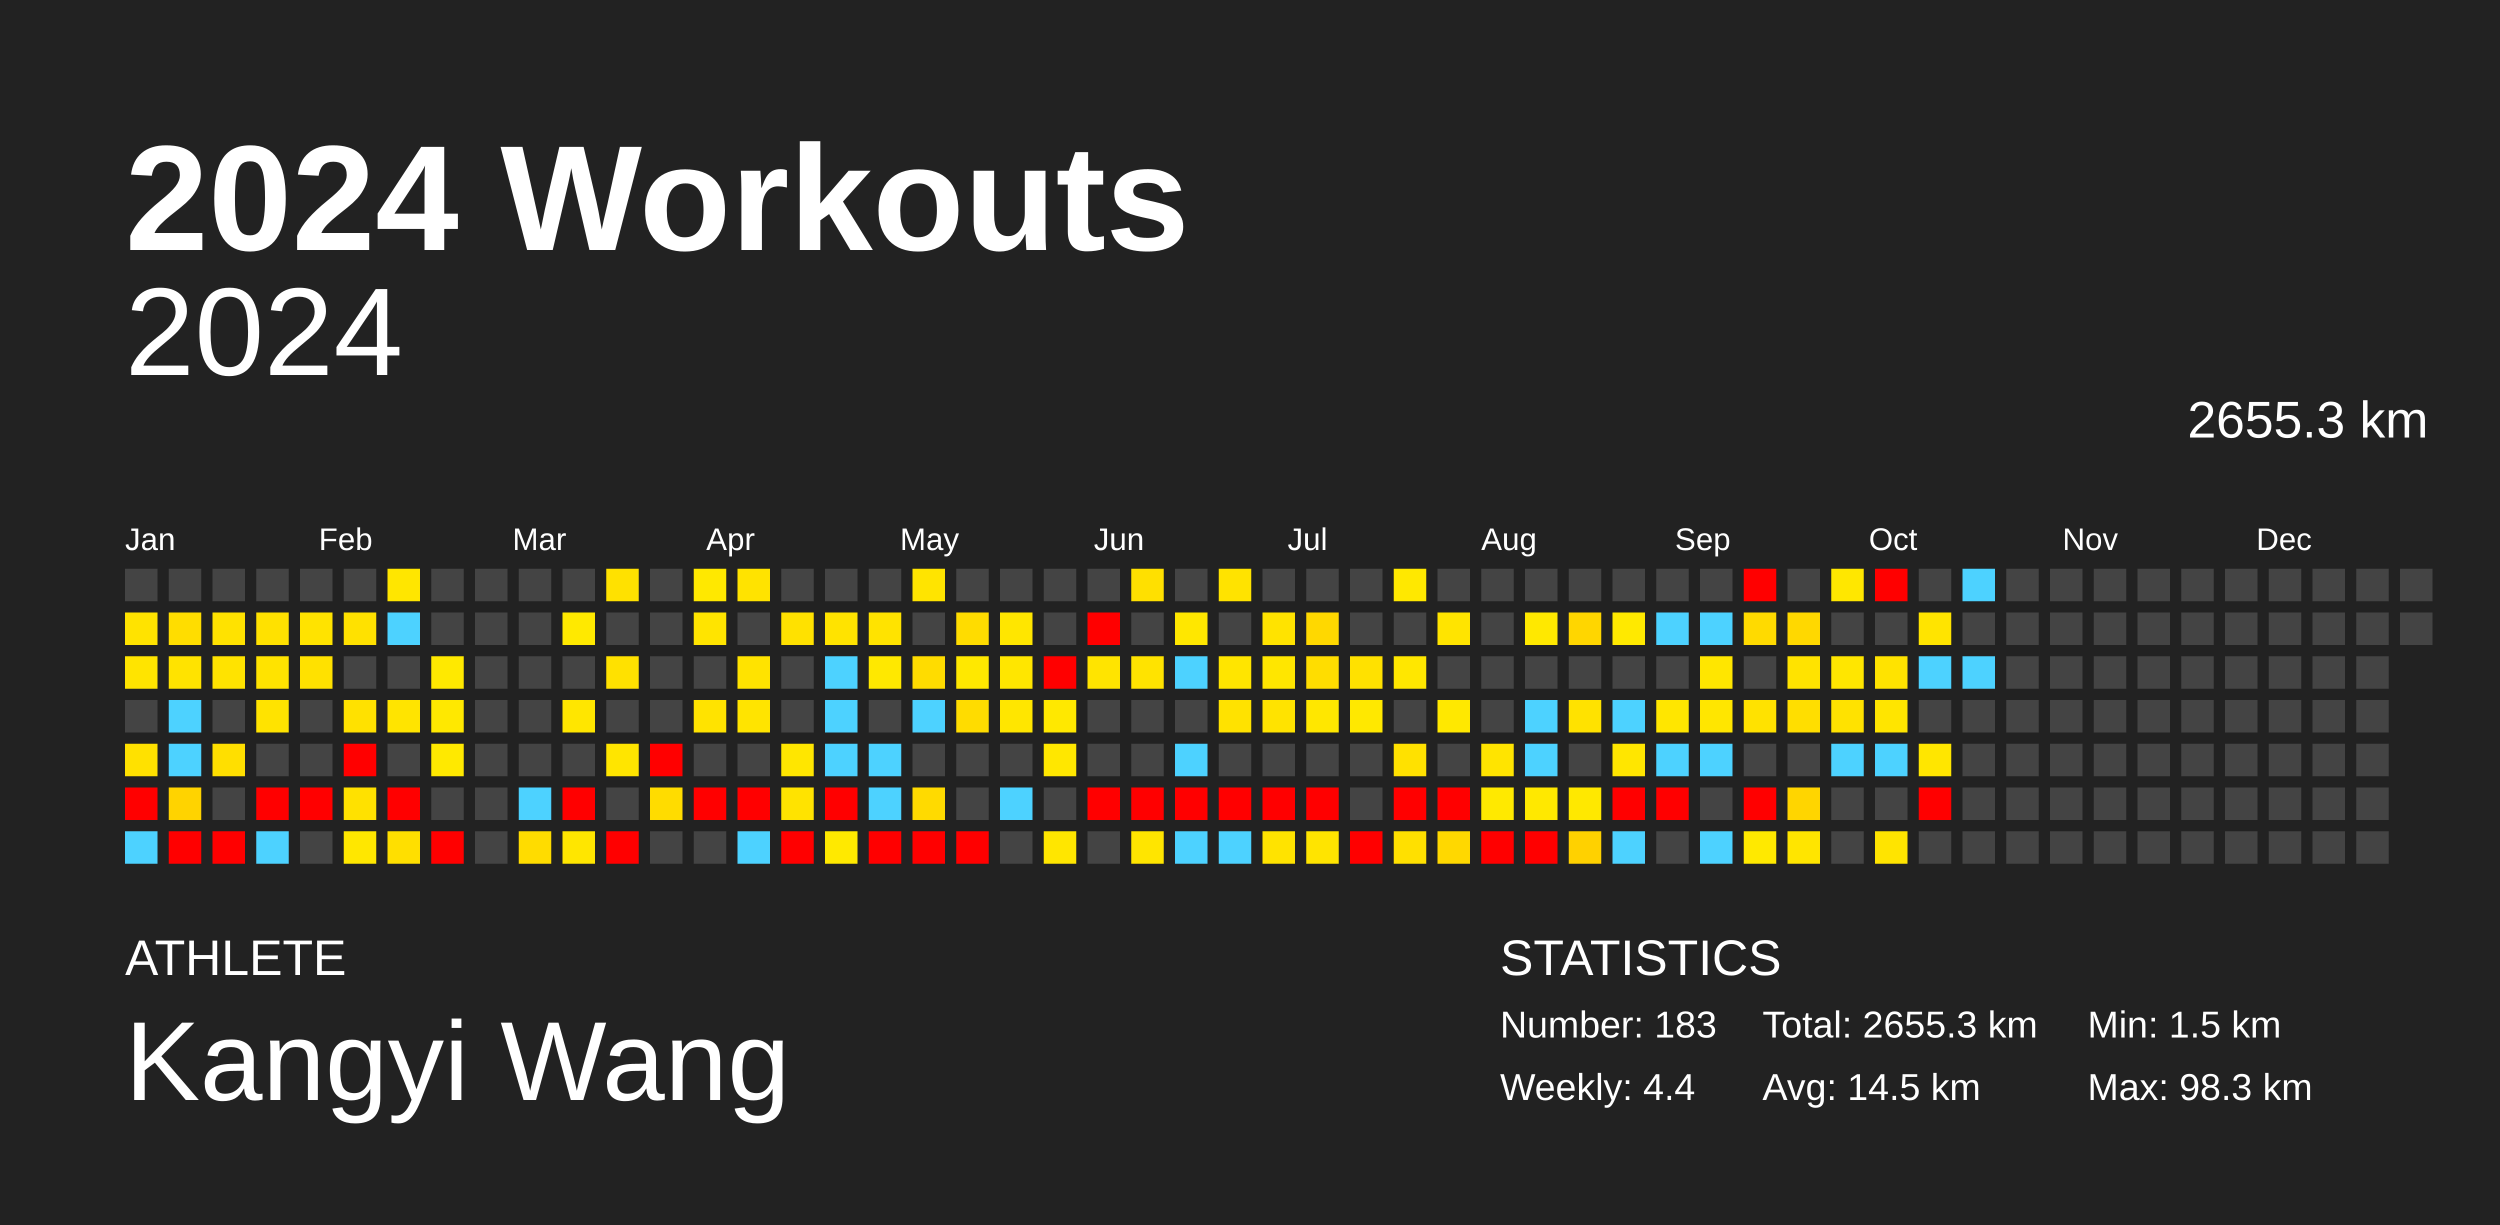
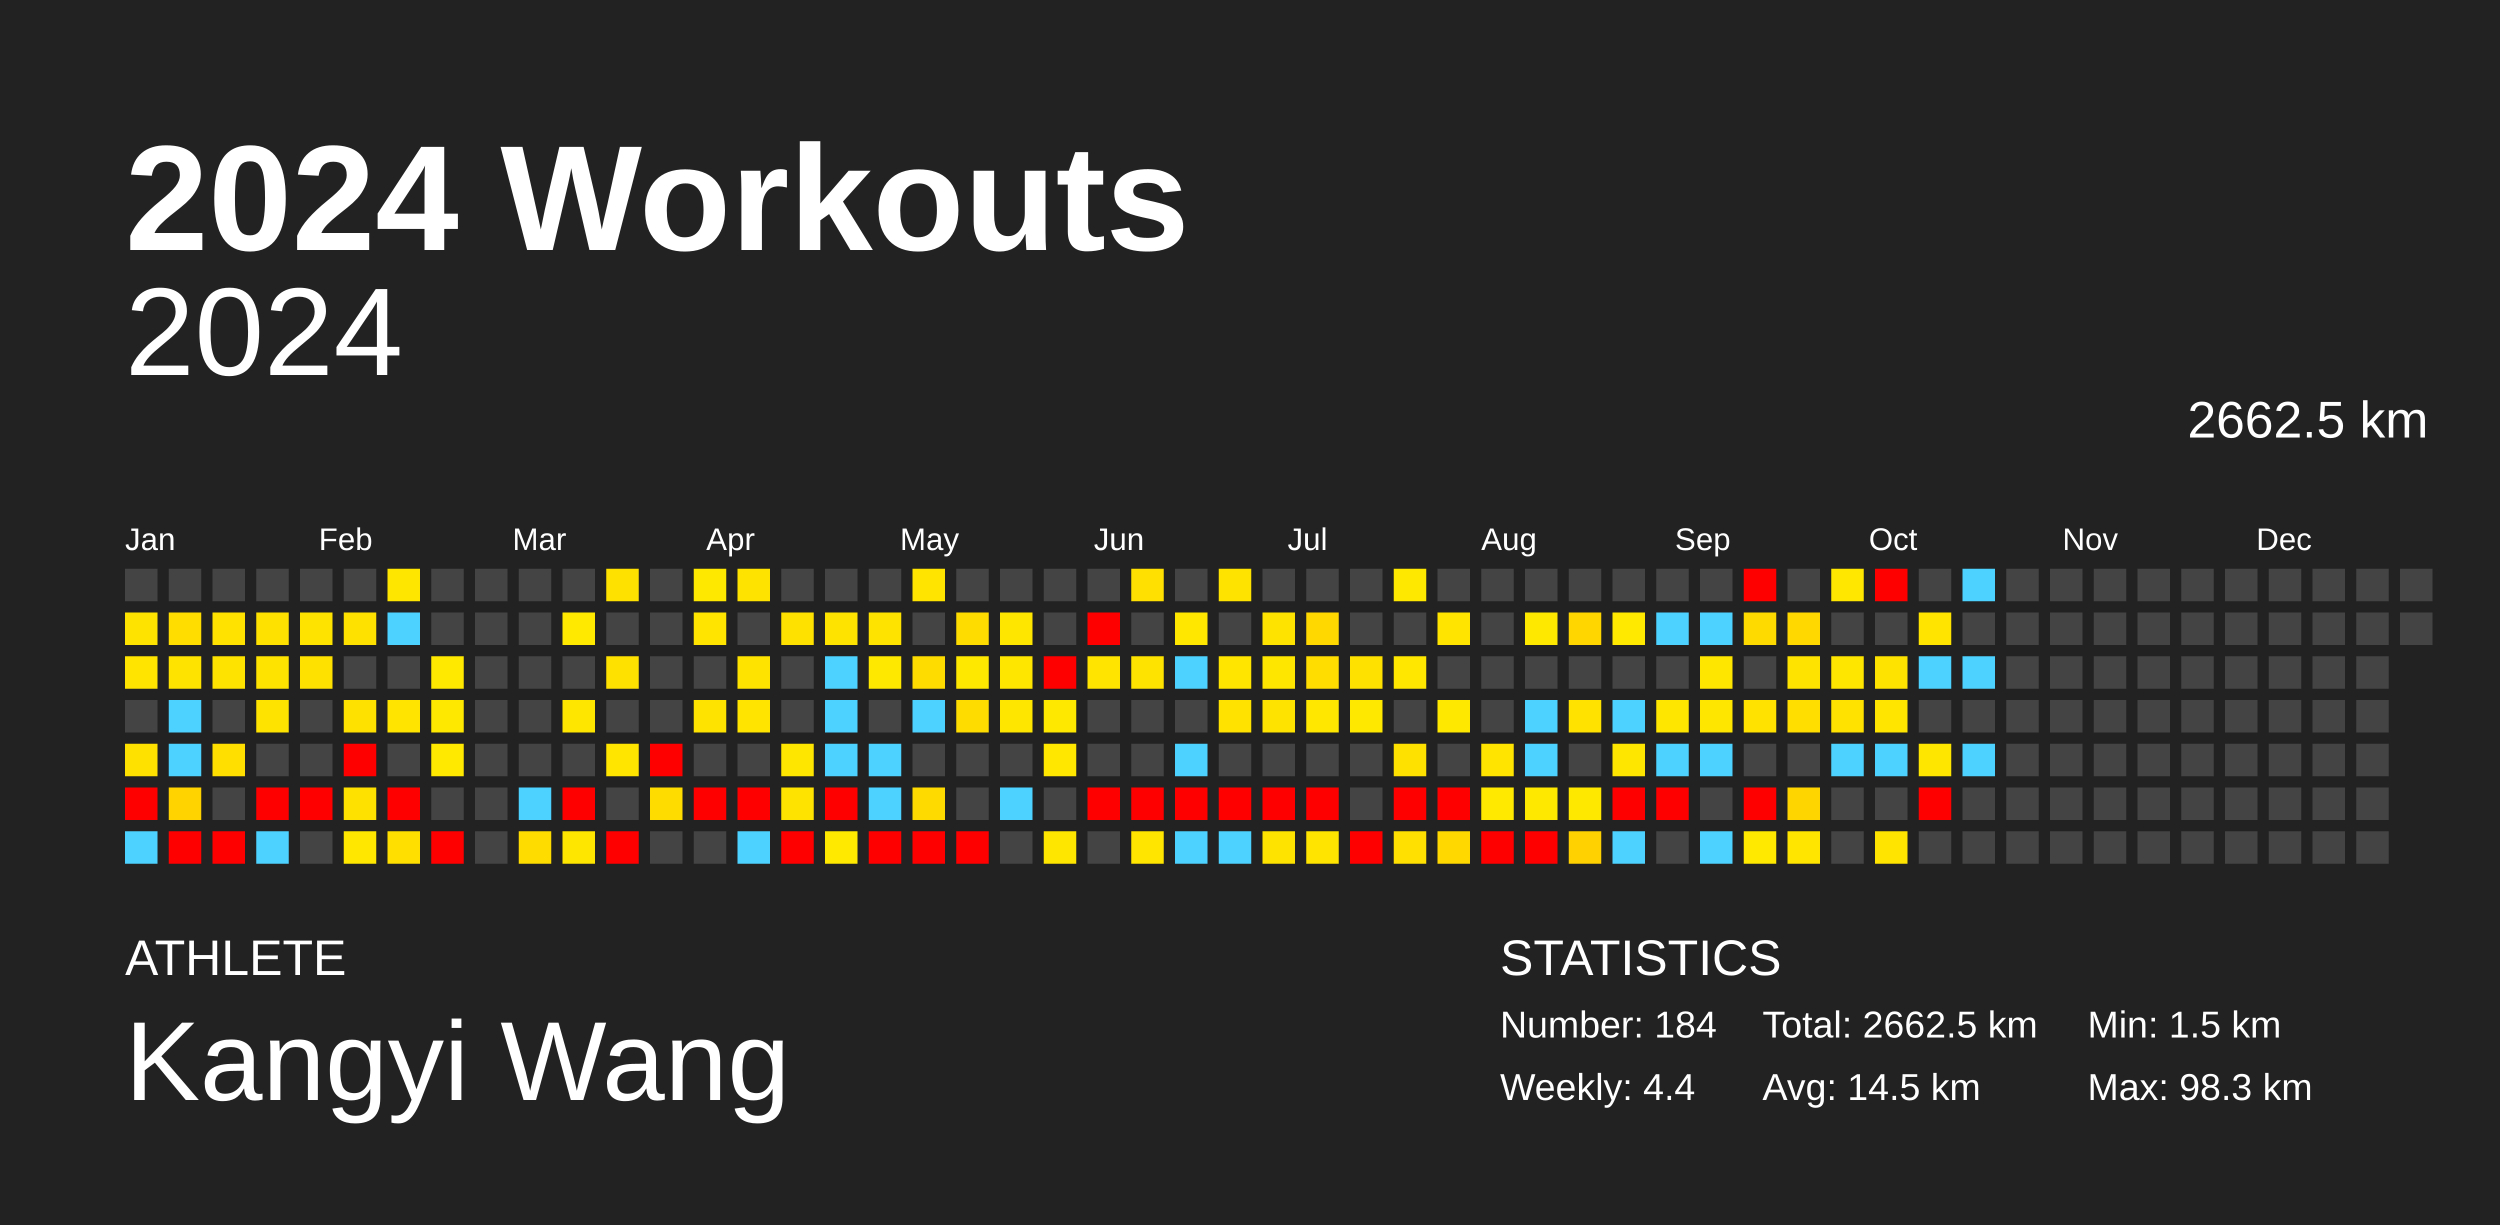
<svg xmlns="http://www.w3.org/2000/svg" baseProfile="full" height="98mm" version="1.1" viewBox="0,0,200,98" width="200mm">
  <defs />
  <rect fill="#222222" height="98" width="200" x="0" y="0" />
  <text fill="#FFFFFF" style="font-size:12px; font-family:Arial; font-weight:bold;" x="10" y="20">2024 Workouts</text>
  <text fill="#FFFFFF" style="font-size:4px; font-family:Arial" x="10" y="78">ATHLETE</text>
  <text fill="#FFFFFF" style="font-size:9px; font-family:Arial" x="10" y="88">Kangyi Wang</text>
  <text fill="#FFFFFF" style="font-size:4px; font-family:Arial" x="120" y="78">STATISTICS</text>
-   <text fill="#FFFFFF" style="font-size:3px; font-family:Arial" x="120" y="83">Number: 183</text>
+   <text fill="#FFFFFF" style="font-size:3px; font-family:Arial" x="120" y="83">Number: 184</text>
  <text fill="#FFFFFF" style="font-size:3px; font-family:Arial" x="120" y="88">Weekly: 4.4</text>
-   <text fill="#FFFFFF" style="font-size:3px; font-family:Arial" x="141" y="83">Total: 2655.3 km</text>
+   <text fill="#FFFFFF" style="font-size:3px; font-family:Arial" x="141" y="83">Total: 2662.5 km</text>
  <text fill="#FFFFFF" style="font-size:3px; font-family:Arial" x="141" y="88">Avg: 14.5 km</text>
  <text fill="#FFFFFF" style="font-size:3px; font-family:Arial" x="167" y="83">Min: 1.5 km</text>
  <text fill="#FFFFFF" style="font-size:3px; font-family:Arial" x="167" y="88">Max: 98.3 km</text>
  <text alignment-baseline="hanging" fill="#FFFFFF" style="font-size:10.0px; font-family:Arial;" x="10" y="30">2024</text>
-   <text alignment-baseline="hanging" fill="#FFFFFF" style="font-size:4.125px; font-family:Arial;" x="175" y="35">2655.3 km</text>
+   <text alignment-baseline="hanging" fill="#FFFFFF" style="font-size:4.125px; font-family:Arial;" x="175" y="35">2662.5 km</text>
  <text fill="#FFFFFF" style="font-size:2.5px; font-family:Arial" x="10.0" y="44">Jan</text>
  <text fill="#FFFFFF" style="font-size:2.5px; font-family:Arial" x="25.5" y="44">Feb</text>
  <text fill="#FFFFFF" style="font-size:2.5px; font-family:Arial" x="41.0" y="44">Mar</text>
  <text fill="#FFFFFF" style="font-size:2.5px; font-family:Arial" x="56.5" y="44">Apr</text>
  <text fill="#FFFFFF" style="font-size:2.5px; font-family:Arial" x="72.0" y="44">May</text>
  <text fill="#FFFFFF" style="font-size:2.5px; font-family:Arial" x="87.5" y="44">Jun</text>
  <text fill="#FFFFFF" style="font-size:2.5px; font-family:Arial" x="103.0" y="44">Jul</text>
  <text fill="#FFFFFF" style="font-size:2.5px; font-family:Arial" x="118.5" y="44">Aug</text>
  <text fill="#FFFFFF" style="font-size:2.5px; font-family:Arial" x="134.0" y="44">Sep</text>
  <text fill="#FFFFFF" style="font-size:2.5px; font-family:Arial" x="149.5" y="44">Oct</text>
  <text fill="#FFFFFF" style="font-size:2.5px; font-family:Arial" x="165.0" y="44">Nov</text>
  <text fill="#FFFFFF" style="font-size:2.5px; font-family:Arial" x="180.5" y="44">Dec</text>
  <rect fill="#444444" height="2.6" width="2.6" x="10.0" y="45.5" />
  <rect fill="#ffe300" height="2.6" width="2.6" x="10.0" y="49.0" />
  <rect fill="#ffe400" height="2.6" width="2.6" x="10.0" y="52.5" />
  <rect fill="#444444" height="2.6" width="2.6" x="10.0" y="56.0" />
  <rect fill="#ffe100" height="2.6" width="2.6" x="10.0" y="59.5" />
  <rect fill="red" height="2.6" width="2.6" x="10.0" y="63.0" />
  <rect fill="#4dd2ff" height="2.6" width="2.6" x="10.0" y="66.5" />
  <rect fill="#444444" height="2.6" width="2.6" x="13.5" y="45.5" />
  <rect fill="#ffdd00" height="2.6" width="2.6" x="13.5" y="49.0" />
  <rect fill="#ffe300" height="2.6" width="2.6" x="13.5" y="52.5" />
  <rect fill="#4dd2ff" height="2.6" width="2.6" x="13.5" y="56.0" />
  <rect fill="#4dd2ff" height="2.6" width="2.6" x="13.5" y="59.5" />
  <rect fill="#ffd300" height="2.6" width="2.6" x="13.5" y="63.0" />
  <rect fill="red" height="2.6" width="2.6" x="13.5" y="66.5" />
  <rect fill="#444444" height="2.6" width="2.6" x="17.0" y="45.5" />
  <rect fill="#ffe200" height="2.6" width="2.6" x="17.0" y="49.0" />
  <rect fill="#ffe300" height="2.6" width="2.6" x="17.0" y="52.5" />
  <rect fill="#444444" height="2.6" width="2.6" x="17.0" y="56.0" />
  <rect fill="#ffdf00" height="2.6" width="2.6" x="17.0" y="59.5" />
  <rect fill="#444444" height="2.6" width="2.6" x="17.0" y="63.0" />
  <rect fill="red" height="2.6" width="2.6" x="17.0" y="66.5" />
  <rect fill="#444444" height="2.6" width="2.6" x="20.5" y="45.5" />
  <rect fill="#ffe100" height="2.6" width="2.6" x="20.5" y="49.0" />
  <rect fill="#ffe300" height="2.6" width="2.6" x="20.5" y="52.5" />
  <rect fill="#ffe300" height="2.6" width="2.6" x="20.5" y="56.0" />
  <rect fill="#444444" height="2.6" width="2.6" x="20.5" y="59.5" />
  <rect fill="red" height="2.6" width="2.6" x="20.5" y="63.0" />
  <rect fill="#4dd2ff" height="2.6" width="2.6" x="20.5" y="66.5" />
  <rect fill="#444444" height="2.6" width="2.6" x="24.0" y="45.5" />
  <rect fill="#ffe300" height="2.6" width="2.6" x="24.0" y="49.0" />
  <rect fill="#ffe100" height="2.6" width="2.6" x="24.0" y="52.5" />
  <rect fill="#444444" height="2.6" width="2.6" x="24.0" y="56.0" />
  <rect fill="#444444" height="2.6" width="2.6" x="24.0" y="59.5" />
  <rect fill="red" height="2.6" width="2.6" x="24.0" y="63.0" />
  <rect fill="#444444" height="2.6" width="2.6" x="24.0" y="66.5" />
  <rect fill="#444444" height="2.6" width="2.6" x="27.5" y="45.5" />
  <rect fill="#ffe100" height="2.6" width="2.6" x="27.5" y="49.0" />
  <rect fill="#444444" height="2.6" width="2.6" x="27.5" y="52.5" />
  <rect fill="#ffe100" height="2.6" width="2.6" x="27.5" y="56.0" />
  <rect fill="red" height="2.6" width="2.6" x="27.5" y="59.5" />
  <rect fill="#ffe100" height="2.6" width="2.6" x="27.5" y="63.0" />
  <rect fill="#ffe700" height="2.6" width="2.6" x="27.5" y="66.5" />
  <rect fill="#ffe600" height="2.6" width="2.6" x="31.0" y="45.5" />
  <rect fill="#4dd2ff" height="2.6" width="2.6" x="31.0" y="49.0" />
  <rect fill="#444444" height="2.6" width="2.6" x="31.0" y="52.5" />
  <rect fill="#ffe400" height="2.6" width="2.6" x="31.0" y="56.0" />
  <rect fill="#444444" height="2.6" width="2.6" x="31.0" y="59.5" />
  <rect fill="red" height="2.6" width="2.6" x="31.0" y="63.0" />
  <rect fill="#ffdf00" height="2.6" width="2.6" x="31.0" y="66.5" />
  <rect fill="#444444" height="2.6" width="2.6" x="34.5" y="45.5" />
  <rect fill="#444444" height="2.6" width="2.6" x="34.5" y="49.0" />
  <rect fill="#ffe900" height="2.6" width="2.6" x="34.5" y="52.5" />
  <rect fill="#ffe800" height="2.6" width="2.6" x="34.5" y="56.0" />
  <rect fill="#ffe900" height="2.6" width="2.6" x="34.5" y="59.5" />
  <rect fill="#444444" height="2.6" width="2.6" x="34.5" y="63.0" />
  <rect fill="red" height="2.6" width="2.6" x="34.5" y="66.5" />
  <rect fill="#444444" height="2.6" width="2.6" x="38.0" y="45.5" />
  <rect fill="#444444" height="2.6" width="2.6" x="38.0" y="49.0" />
  <rect fill="#444444" height="2.6" width="2.6" x="38.0" y="52.5" />
  <rect fill="#444444" height="2.6" width="2.6" x="38.0" y="56.0" />
  <rect fill="#444444" height="2.6" width="2.6" x="38.0" y="59.5" />
  <rect fill="#444444" height="2.6" width="2.6" x="38.0" y="63.0" />
  <rect fill="#444444" height="2.6" width="2.6" x="38.0" y="66.5" />
  <rect fill="#444444" height="2.6" width="2.6" x="41.5" y="45.5" />
  <rect fill="#444444" height="2.6" width="2.6" x="41.5" y="49.0" />
  <rect fill="#444444" height="2.6" width="2.6" x="41.5" y="52.5" />
  <rect fill="#444444" height="2.6" width="2.6" x="41.5" y="56.0" />
  <rect fill="#444444" height="2.6" width="2.6" x="41.5" y="59.5" />
  <rect fill="#4dd2ff" height="2.6" width="2.6" x="41.5" y="63.0" />
  <rect fill="#ffdc00" height="2.6" width="2.6" x="41.5" y="66.5" />
  <rect fill="#444444" height="2.6" width="2.6" x="45.0" y="45.5" />
  <rect fill="#ffe900" height="2.6" width="2.6" x="45.0" y="49.0" />
  <rect fill="#444444" height="2.6" width="2.6" x="45.0" y="52.5" />
  <rect fill="#ffe600" height="2.6" width="2.6" x="45.0" y="56.0" />
  <rect fill="#444444" height="2.6" width="2.6" x="45.0" y="59.5" />
  <rect fill="red" height="2.6" width="2.6" x="45.0" y="63.0" />
  <rect fill="#ffe600" height="2.6" width="2.6" x="45.0" y="66.5" />
  <rect fill="#ffe100" height="2.6" width="2.6" x="48.5" y="45.5" />
  <rect fill="#444444" height="2.6" width="2.6" x="48.5" y="49.0" />
  <rect fill="#ffe100" height="2.6" width="2.6" x="48.5" y="52.5" />
  <rect fill="#444444" height="2.6" width="2.6" x="48.5" y="56.0" />
  <rect fill="#ffe500" height="2.6" width="2.6" x="48.5" y="59.5" />
  <rect fill="#444444" height="2.6" width="2.6" x="48.5" y="63.0" />
  <rect fill="red" height="2.6" width="2.6" x="48.5" y="66.5" />
  <rect fill="#444444" height="2.6" width="2.6" x="52.0" y="45.5" />
  <rect fill="#444444" height="2.6" width="2.6" x="52.0" y="49.0" />
  <rect fill="#444444" height="2.6" width="2.6" x="52.0" y="52.5" />
  <rect fill="#444444" height="2.6" width="2.6" x="52.0" y="56.0" />
  <rect fill="red" height="2.6" width="2.6" x="52.0" y="59.5" />
  <rect fill="#ffdc00" height="2.6" width="2.6" x="52.0" y="63.0" />
  <rect fill="#444444" height="2.6" width="2.6" x="52.0" y="66.5" />
  <rect fill="#ffe800" height="2.6" width="2.6" x="55.5" y="45.5" />
  <rect fill="#ffe400" height="2.6" width="2.6" x="55.5" y="49.0" />
  <rect fill="#444444" height="2.6" width="2.6" x="55.5" y="52.5" />
  <rect fill="#ffe300" height="2.6" width="2.6" x="55.5" y="56.0" />
  <rect fill="#444444" height="2.6" width="2.6" x="55.5" y="59.5" />
  <rect fill="red" height="2.6" width="2.6" x="55.5" y="63.0" />
  <rect fill="#444444" height="2.6" width="2.6" x="55.5" y="66.5" />
  <rect fill="#ffe300" height="2.6" width="2.6" x="59.0" y="45.5" />
  <rect fill="#444444" height="2.6" width="2.6" x="59.0" y="49.0" />
  <rect fill="#ffe300" height="2.6" width="2.6" x="59.0" y="52.5" />
  <rect fill="#ffe400" height="2.6" width="2.6" x="59.0" y="56.0" />
  <rect fill="#444444" height="2.6" width="2.6" x="59.0" y="59.5" />
  <rect fill="red" height="2.6" width="2.6" x="59.0" y="63.0" />
  <rect fill="#4dd2ff" height="2.6" width="2.6" x="59.0" y="66.5" />
  <rect fill="#444444" height="2.6" width="2.6" x="62.5" y="45.5" />
  <rect fill="#ffe100" height="2.6" width="2.6" x="62.5" y="49.0" />
  <rect fill="#444444" height="2.6" width="2.6" x="62.5" y="52.5" />
  <rect fill="#444444" height="2.6" width="2.6" x="62.5" y="56.0" />
  <rect fill="#ffe600" height="2.6" width="2.6" x="62.5" y="59.5" />
  <rect fill="#ffe300" height="2.6" width="2.6" x="62.5" y="63.0" />
  <rect fill="red" height="2.6" width="2.6" x="62.5" y="66.5" />
  <rect fill="#444444" height="2.6" width="2.6" x="66.0" y="45.5" />
  <rect fill="#ffe300" height="2.6" width="2.6" x="66.0" y="49.0" />
  <rect fill="#4dd2ff" height="2.6" width="2.6" x="66.0" y="52.5" />
  <rect fill="#4dd2ff" height="2.6" width="2.6" x="66.0" y="56.0" />
  <rect fill="#4dd2ff" height="2.6" width="2.6" x="66.0" y="59.5" />
  <rect fill="red" height="2.6" width="2.6" x="66.0" y="63.0" />
  <rect fill="#ffe900" height="2.6" width="2.6" x="66.0" y="66.5" />
  <rect fill="#444444" height="2.6" width="2.6" x="69.5" y="45.5" />
  <rect fill="#ffe300" height="2.6" width="2.6" x="69.5" y="49.0" />
  <rect fill="#ffe800" height="2.6" width="2.6" x="69.5" y="52.5" />
  <rect fill="#444444" height="2.6" width="2.6" x="69.5" y="56.0" />
  <rect fill="#4dd2ff" height="2.6" width="2.6" x="69.5" y="59.5" />
  <rect fill="#4dd2ff" height="2.6" width="2.6" x="69.5" y="63.0" />
  <rect fill="red" height="2.6" width="2.6" x="69.5" y="66.5" />
  <rect fill="#ffe400" height="2.6" width="2.6" x="73.0" y="45.5" />
  <rect fill="#444444" height="2.6" width="2.6" x="73.0" y="49.0" />
  <rect fill="#ffdc00" height="2.6" width="2.6" x="73.0" y="52.5" />
  <rect fill="#4dd2ff" height="2.6" width="2.6" x="73.0" y="56.0" />
  <rect fill="#444444" height="2.6" width="2.6" x="73.0" y="59.5" />
  <rect fill="#ffda00" height="2.6" width="2.6" x="73.0" y="63.0" />
  <rect fill="red" height="2.6" width="2.6" x="73.0" y="66.5" />
  <rect fill="#444444" height="2.6" width="2.6" x="76.5" y="45.5" />
  <rect fill="#ffdc00" height="2.6" width="2.6" x="76.5" y="49.0" />
  <rect fill="#ffe800" height="2.6" width="2.6" x="76.5" y="52.5" />
  <rect fill="#ffdc00" height="2.6" width="2.6" x="76.5" y="56.0" />
  <rect fill="#444444" height="2.6" width="2.6" x="76.5" y="59.5" />
  <rect fill="#444444" height="2.6" width="2.6" x="76.5" y="63.0" />
  <rect fill="red" height="2.6" width="2.6" x="76.5" y="66.5" />
  <rect fill="#444444" height="2.6" width="2.6" x="80.0" y="45.5" />
  <rect fill="#ffe600" height="2.6" width="2.6" x="80.0" y="49.0" />
  <rect fill="#ffe600" height="2.6" width="2.6" x="80.0" y="52.5" />
  <rect fill="#ffe600" height="2.6" width="2.6" x="80.0" y="56.0" />
  <rect fill="#444444" height="2.6" width="2.6" x="80.0" y="59.5" />
  <rect fill="#4dd2ff" height="2.6" width="2.6" x="80.0" y="63.0" />
  <rect fill="#444444" height="2.6" width="2.6" x="80.0" y="66.5" />
  <rect fill="#444444" height="2.6" width="2.6" x="83.5" y="45.5" />
  <rect fill="#444444" height="2.6" width="2.6" x="83.5" y="49.0" />
  <rect fill="red" height="2.6" width="2.6" x="83.5" y="52.5" />
  <rect fill="#ffe800" height="2.6" width="2.6" x="83.5" y="56.0" />
  <rect fill="#ffe700" height="2.6" width="2.6" x="83.5" y="59.5" />
  <rect fill="#444444" height="2.6" width="2.6" x="83.5" y="63.0" />
  <rect fill="#ffe600" height="2.6" width="2.6" x="83.5" y="66.5" />
  <rect fill="#444444" height="2.6" width="2.6" x="87.0" y="45.5" />
  <rect fill="red" height="2.6" width="2.6" x="87.0" y="49.0" />
  <rect fill="#ffe400" height="2.6" width="2.6" x="87.0" y="52.5" />
  <rect fill="#444444" height="2.6" width="2.6" x="87.0" y="56.0" />
  <rect fill="#444444" height="2.6" width="2.6" x="87.0" y="59.5" />
  <rect fill="red" height="2.6" width="2.6" x="87.0" y="63.0" />
  <rect fill="#444444" height="2.6" width="2.6" x="87.0" y="66.5" />
  <rect fill="#ffe000" height="2.6" width="2.6" x="90.5" y="45.5" />
  <rect fill="#444444" height="2.6" width="2.6" x="90.5" y="49.0" />
  <rect fill="#ffe300" height="2.6" width="2.6" x="90.5" y="52.5" />
  <rect fill="#444444" height="2.6" width="2.6" x="90.5" y="56.0" />
  <rect fill="#444444" height="2.6" width="2.6" x="90.5" y="59.5" />
  <rect fill="red" height="2.6" width="2.6" x="90.5" y="63.0" />
  <rect fill="#ffe500" height="2.6" width="2.6" x="90.5" y="66.5" />
  <rect fill="#444444" height="2.6" width="2.6" x="94.0" y="45.5" />
  <rect fill="#ffe700" height="2.6" width="2.6" x="94.0" y="49.0" />
  <rect fill="#4dd2ff" height="2.6" width="2.6" x="94.0" y="52.5" />
  <rect fill="#444444" height="2.6" width="2.6" x="94.0" y="56.0" />
  <rect fill="#4dd2ff" height="2.6" width="2.6" x="94.0" y="59.5" />
  <rect fill="red" height="2.6" width="2.6" x="94.0" y="63.0" />
  <rect fill="#4dd2ff" height="2.6" width="2.6" x="94.0" y="66.5" />
  <rect fill="#ffe300" height="2.6" width="2.6" x="97.5" y="45.5" />
  <rect fill="#444444" height="2.6" width="2.6" x="97.5" y="49.0" />
  <rect fill="#ffe500" height="2.6" width="2.6" x="97.5" y="52.5" />
  <rect fill="#ffe200" height="2.6" width="2.6" x="97.5" y="56.0" />
  <rect fill="#444444" height="2.6" width="2.6" x="97.5" y="59.5" />
  <rect fill="red" height="2.6" width="2.6" x="97.5" y="63.0" />
  <rect fill="#4dd2ff" height="2.6" width="2.6" x="97.5" y="66.5" />
  <rect fill="#444444" height="2.6" width="2.6" x="101.0" y="45.5" />
  <rect fill="#ffe300" height="2.6" width="2.6" x="101.0" y="49.0" />
  <rect fill="#ffe600" height="2.6" width="2.6" x="101.0" y="52.5" />
  <rect fill="#ffe300" height="2.6" width="2.6" x="101.0" y="56.0" />
  <rect fill="#444444" height="2.6" width="2.6" x="101.0" y="59.5" />
  <rect fill="red" height="2.6" width="2.6" x="101.0" y="63.0" />
  <rect fill="#ffe300" height="2.6" width="2.6" x="101.0" y="66.5" />
  <rect fill="#444444" height="2.6" width="2.6" x="104.5" y="45.5" />
  <rect fill="#ffd800" height="2.6" width="2.6" x="104.5" y="49.0" />
  <rect fill="#ffdd00" height="2.6" width="2.6" x="104.5" y="52.5" />
  <rect fill="#ffe700" height="2.6" width="2.6" x="104.5" y="56.0" />
  <rect fill="#444444" height="2.6" width="2.6" x="104.5" y="59.5" />
  <rect fill="red" height="2.6" width="2.6" x="104.5" y="63.0" />
  <rect fill="#ffe400" height="2.6" width="2.6" x="104.5" y="66.5" />
  <rect fill="#444444" height="2.6" width="2.6" x="108.0" y="45.5" />
  <rect fill="#444444" height="2.6" width="2.6" x="108.0" y="49.0" />
  <rect fill="#ffe100" height="2.6" width="2.6" x="108.0" y="52.5" />
  <rect fill="#ffe800" height="2.6" width="2.6" x="108.0" y="56.0" />
  <rect fill="#444444" height="2.6" width="2.6" x="108.0" y="59.5" />
  <rect fill="#444444" height="2.6" width="2.6" x="108.0" y="63.0" />
  <rect fill="red" height="2.6" width="2.6" x="108.0" y="66.5" />
  <rect fill="#ffe800" height="2.6" width="2.6" x="111.5" y="45.5" />
  <rect fill="#444444" height="2.6" width="2.6" x="111.5" y="49.0" />
  <rect fill="#ffe700" height="2.6" width="2.6" x="111.5" y="52.5" />
  <rect fill="#444444" height="2.6" width="2.6" x="111.5" y="56.0" />
  <rect fill="#ffe100" height="2.6" width="2.6" x="111.5" y="59.5" />
  <rect fill="red" height="2.6" width="2.6" x="111.5" y="63.0" />
  <rect fill="#ffe000" height="2.6" width="2.6" x="111.5" y="66.5" />
  <rect fill="#444444" height="2.6" width="2.6" x="115.0" y="45.5" />
  <rect fill="#ffe400" height="2.6" width="2.6" x="115.0" y="49.0" />
  <rect fill="#444444" height="2.6" width="2.6" x="115.0" y="52.5" />
  <rect fill="#ffe800" height="2.6" width="2.6" x="115.0" y="56.0" />
  <rect fill="#444444" height="2.6" width="2.6" x="115.0" y="59.5" />
  <rect fill="red" height="2.6" width="2.6" x="115.0" y="63.0" />
  <rect fill="#ffd800" height="2.6" width="2.6" x="115.0" y="66.5" />
  <rect fill="#444444" height="2.6" width="2.6" x="118.5" y="45.5" />
  <rect fill="#444444" height="2.6" width="2.6" x="118.5" y="49.0" />
  <rect fill="#444444" height="2.6" width="2.6" x="118.5" y="52.5" />
  <rect fill="#444444" height="2.6" width="2.6" x="118.5" y="56.0" />
  <rect fill="#ffe400" height="2.6" width="2.6" x="118.5" y="59.5" />
  <rect fill="#ffe900" height="2.6" width="2.6" x="118.5" y="63.0" />
  <rect fill="red" height="2.6" width="2.6" x="118.5" y="66.5" />
  <rect fill="#444444" height="2.6" width="2.6" x="122.0" y="45.5" />
  <rect fill="#ffe800" height="2.6" width="2.6" x="122.0" y="49.0" />
  <rect fill="#444444" height="2.6" width="2.6" x="122.0" y="52.5" />
  <rect fill="#4dd2ff" height="2.6" width="2.6" x="122.0" y="56.0" />
  <rect fill="#4dd2ff" height="2.6" width="2.6" x="122.0" y="59.5" />
  <rect fill="#ffe800" height="2.6" width="2.6" x="122.0" y="63.0" />
  <rect fill="red" height="2.6" width="2.6" x="122.0" y="66.5" />
  <rect fill="#444444" height="2.6" width="2.6" x="125.5" y="45.5" />
  <rect fill="#ffd600" height="2.6" width="2.6" x="125.5" y="49.0" />
  <rect fill="#444444" height="2.6" width="2.6" x="125.5" y="52.5" />
  <rect fill="#ffe200" height="2.6" width="2.6" x="125.5" y="56.0" />
  <rect fill="#444444" height="2.6" width="2.6" x="125.5" y="59.5" />
  <rect fill="#ffe800" height="2.6" width="2.6" x="125.5" y="63.0" />
  <rect fill="#ffd100" height="2.6" width="2.6" x="125.5" y="66.5" />
  <rect fill="#444444" height="2.6" width="2.6" x="129.0" y="45.5" />
  <rect fill="#ffe900" height="2.6" width="2.6" x="129.0" y="49.0" />
  <rect fill="#444444" height="2.6" width="2.6" x="129.0" y="52.5" />
  <rect fill="#4dd2ff" height="2.6" width="2.6" x="129.0" y="56.0" />
  <rect fill="#ffe600" height="2.6" width="2.6" x="129.0" y="59.5" />
  <rect fill="red" height="2.6" width="2.6" x="129.0" y="63.0" />
  <rect fill="#4dd2ff" height="2.6" width="2.6" x="129.0" y="66.5" />
  <rect fill="#444444" height="2.6" width="2.6" x="132.5" y="45.5" />
  <rect fill="#4dd2ff" height="2.6" width="2.6" x="132.5" y="49.0" />
  <rect fill="#444444" height="2.6" width="2.6" x="132.5" y="52.5" />
  <rect fill="#ffe600" height="2.6" width="2.6" x="132.5" y="56.0" />
  <rect fill="#4dd2ff" height="2.6" width="2.6" x="132.5" y="59.5" />
  <rect fill="red" height="2.6" width="2.6" x="132.5" y="63.0" />
  <rect fill="#444444" height="2.6" width="2.6" x="132.5" y="66.5" />
  <rect fill="#444444" height="2.6" width="2.6" x="136.0" y="45.5" />
  <rect fill="#4dd2ff" height="2.6" width="2.6" x="136.0" y="49.0" />
  <rect fill="#ffe600" height="2.6" width="2.6" x="136.0" y="52.5" />
  <rect fill="#ffe600" height="2.6" width="2.6" x="136.0" y="56.0" />
  <rect fill="#4dd2ff" height="2.6" width="2.6" x="136.0" y="59.5" />
  <rect fill="#444444" height="2.6" width="2.6" x="136.0" y="63.0" />
  <rect fill="#4dd2ff" height="2.6" width="2.6" x="136.0" y="66.5" />
  <rect fill="red" height="2.6" width="2.6" x="139.5" y="45.5" />
  <rect fill="#ffda00" height="2.6" width="2.6" x="139.5" y="49.0" />
  <rect fill="#444444" height="2.6" width="2.6" x="139.5" y="52.5" />
  <rect fill="#ffe200" height="2.6" width="2.6" x="139.5" y="56.0" />
  <rect fill="#444444" height="2.6" width="2.6" x="139.5" y="59.5" />
  <rect fill="red" height="2.6" width="2.6" x="139.5" y="63.0" />
  <rect fill="#ffe900" height="2.6" width="2.6" x="139.5" y="66.5" />
  <rect fill="#444444" height="2.6" width="2.6" x="143.0" y="45.5" />
  <rect fill="#ffd800" height="2.6" width="2.6" x="143.0" y="49.0" />
  <rect fill="#ffe300" height="2.6" width="2.6" x="143.0" y="52.5" />
  <rect fill="#ffde00" height="2.6" width="2.6" x="143.0" y="56.0" />
  <rect fill="#444444" height="2.6" width="2.6" x="143.0" y="59.5" />
  <rect fill="#ffd500" height="2.6" width="2.6" x="143.0" y="63.0" />
  <rect fill="#ffe500" height="2.6" width="2.6" x="143.0" y="66.5" />
  <rect fill="#ffe700" height="2.6" width="2.6" x="146.5" y="45.5" />
  <rect fill="#444444" height="2.6" width="2.6" x="146.5" y="49.0" />
  <rect fill="#ffe600" height="2.6" width="2.6" x="146.5" y="52.5" />
  <rect fill="#ffe200" height="2.6" width="2.6" x="146.5" y="56.0" />
  <rect fill="#4dd2ff" height="2.6" width="2.6" x="146.5" y="59.5" />
  <rect fill="#444444" height="2.6" width="2.6" x="146.5" y="63.0" />
  <rect fill="#444444" height="2.6" width="2.6" x="146.5" y="66.5" />
  <rect fill="red" height="2.6" width="2.6" x="150.0" y="45.5" />
  <rect fill="#444444" height="2.6" width="2.6" x="150.0" y="49.0" />
  <rect fill="#ffe300" height="2.6" width="2.6" x="150.0" y="52.5" />
  <rect fill="#ffe500" height="2.6" width="2.6" x="150.0" y="56.0" />
  <rect fill="#4dd2ff" height="2.6" width="2.6" x="150.0" y="59.5" />
  <rect fill="#444444" height="2.6" width="2.6" x="150.0" y="63.0" />
  <rect fill="#ffe400" height="2.6" width="2.6" x="150.0" y="66.5" />
  <rect fill="#444444" height="2.6" width="2.6" x="153.5" y="45.5" />
  <rect fill="#ffe400" height="2.6" width="2.6" x="153.5" y="49.0" />
  <rect fill="#4dd2ff" height="2.6" width="2.6" x="153.5" y="52.5" />
  <rect fill="#444444" height="2.6" width="2.6" x="153.5" y="56.0" />
  <rect fill="#ffe600" height="2.6" width="2.6" x="153.5" y="59.5" />
  <rect fill="red" height="2.6" width="2.6" x="153.5" y="63.0" />
  <rect fill="#444444" height="2.6" width="2.6" x="153.5" y="66.5" />
  <rect fill="#4dd2ff" height="2.6" width="2.6" x="157.0" y="45.5" />
  <rect fill="#444444" height="2.6" width="2.6" x="157.0" y="49.0" />
  <rect fill="#4dd2ff" height="2.6" width="2.6" x="157.0" y="52.5" />
  <rect fill="#444444" height="2.6" width="2.6" x="157.0" y="56.0" />
-   <rect fill="#444444" height="2.6" width="2.6" x="157.0" y="59.5" />
+   <rect fill="#4dd2ff" height="2.6" width="2.6" x="157.0" y="59.5" />
  <rect fill="#444444" height="2.6" width="2.6" x="157.0" y="63.0" />
  <rect fill="#444444" height="2.6" width="2.6" x="157.0" y="66.5" />
  <rect fill="#444444" height="2.6" width="2.6" x="160.5" y="45.5" />
  <rect fill="#444444" height="2.6" width="2.6" x="160.5" y="49.0" />
  <rect fill="#444444" height="2.6" width="2.6" x="160.5" y="52.5" />
  <rect fill="#444444" height="2.6" width="2.6" x="160.5" y="56.0" />
  <rect fill="#444444" height="2.6" width="2.6" x="160.5" y="59.5" />
  <rect fill="#444444" height="2.6" width="2.6" x="160.5" y="63.0" />
  <rect fill="#444444" height="2.6" width="2.6" x="160.5" y="66.5" />
  <rect fill="#444444" height="2.6" width="2.6" x="164.0" y="45.5" />
  <rect fill="#444444" height="2.6" width="2.6" x="164.0" y="49.0" />
  <rect fill="#444444" height="2.6" width="2.6" x="164.0" y="52.5" />
  <rect fill="#444444" height="2.6" width="2.6" x="164.0" y="56.0" />
  <rect fill="#444444" height="2.6" width="2.6" x="164.0" y="59.5" />
  <rect fill="#444444" height="2.6" width="2.6" x="164.0" y="63.0" />
  <rect fill="#444444" height="2.6" width="2.6" x="164.0" y="66.5" />
  <rect fill="#444444" height="2.6" width="2.6" x="167.5" y="45.5" />
  <rect fill="#444444" height="2.6" width="2.6" x="167.5" y="49.0" />
  <rect fill="#444444" height="2.6" width="2.6" x="167.5" y="52.5" />
  <rect fill="#444444" height="2.6" width="2.6" x="167.5" y="56.0" />
  <rect fill="#444444" height="2.6" width="2.6" x="167.5" y="59.5" />
  <rect fill="#444444" height="2.6" width="2.6" x="167.5" y="63.0" />
  <rect fill="#444444" height="2.6" width="2.6" x="167.5" y="66.5" />
  <rect fill="#444444" height="2.6" width="2.6" x="171.0" y="45.5" />
  <rect fill="#444444" height="2.6" width="2.6" x="171.0" y="49.0" />
  <rect fill="#444444" height="2.6" width="2.6" x="171.0" y="52.5" />
  <rect fill="#444444" height="2.6" width="2.6" x="171.0" y="56.0" />
  <rect fill="#444444" height="2.6" width="2.6" x="171.0" y="59.5" />
  <rect fill="#444444" height="2.6" width="2.6" x="171.0" y="63.0" />
  <rect fill="#444444" height="2.6" width="2.6" x="171.0" y="66.5" />
  <rect fill="#444444" height="2.6" width="2.6" x="174.5" y="45.5" />
  <rect fill="#444444" height="2.6" width="2.6" x="174.5" y="49.0" />
  <rect fill="#444444" height="2.6" width="2.6" x="174.5" y="52.5" />
  <rect fill="#444444" height="2.6" width="2.6" x="174.5" y="56.0" />
  <rect fill="#444444" height="2.6" width="2.6" x="174.5" y="59.5" />
  <rect fill="#444444" height="2.6" width="2.6" x="174.5" y="63.0" />
  <rect fill="#444444" height="2.6" width="2.6" x="174.5" y="66.5" />
  <rect fill="#444444" height="2.6" width="2.6" x="178.0" y="45.5" />
  <rect fill="#444444" height="2.6" width="2.6" x="178.0" y="49.0" />
  <rect fill="#444444" height="2.6" width="2.6" x="178.0" y="52.5" />
  <rect fill="#444444" height="2.6" width="2.6" x="178.0" y="56.0" />
  <rect fill="#444444" height="2.6" width="2.6" x="178.0" y="59.5" />
  <rect fill="#444444" height="2.6" width="2.6" x="178.0" y="63.0" />
  <rect fill="#444444" height="2.6" width="2.6" x="178.0" y="66.5" />
  <rect fill="#444444" height="2.6" width="2.6" x="181.5" y="45.5" />
  <rect fill="#444444" height="2.6" width="2.6" x="181.5" y="49.0" />
  <rect fill="#444444" height="2.6" width="2.6" x="181.5" y="52.5" />
  <rect fill="#444444" height="2.6" width="2.6" x="181.5" y="56.0" />
  <rect fill="#444444" height="2.6" width="2.6" x="181.5" y="59.5" />
  <rect fill="#444444" height="2.6" width="2.6" x="181.5" y="63.0" />
  <rect fill="#444444" height="2.6" width="2.6" x="181.5" y="66.5" />
  <rect fill="#444444" height="2.6" width="2.6" x="185.0" y="45.5" />
  <rect fill="#444444" height="2.6" width="2.6" x="185.0" y="49.0" />
  <rect fill="#444444" height="2.6" width="2.6" x="185.0" y="52.5" />
  <rect fill="#444444" height="2.6" width="2.6" x="185.0" y="56.0" />
  <rect fill="#444444" height="2.6" width="2.6" x="185.0" y="59.5" />
  <rect fill="#444444" height="2.6" width="2.6" x="185.0" y="63.0" />
  <rect fill="#444444" height="2.6" width="2.6" x="185.0" y="66.5" />
  <rect fill="#444444" height="2.6" width="2.6" x="188.5" y="45.5" />
  <rect fill="#444444" height="2.6" width="2.6" x="188.5" y="49.0" />
  <rect fill="#444444" height="2.6" width="2.6" x="188.5" y="52.5" />
  <rect fill="#444444" height="2.6" width="2.6" x="188.5" y="56.0" />
  <rect fill="#444444" height="2.6" width="2.6" x="188.5" y="59.5" />
  <rect fill="#444444" height="2.6" width="2.6" x="188.5" y="63.0" />
  <rect fill="#444444" height="2.6" width="2.6" x="188.5" y="66.5" />
  <rect fill="#444444" height="2.6" width="2.6" x="192.0" y="45.5" />
  <rect fill="#444444" height="2.6" width="2.6" x="192.0" y="49.0" />
</svg>
